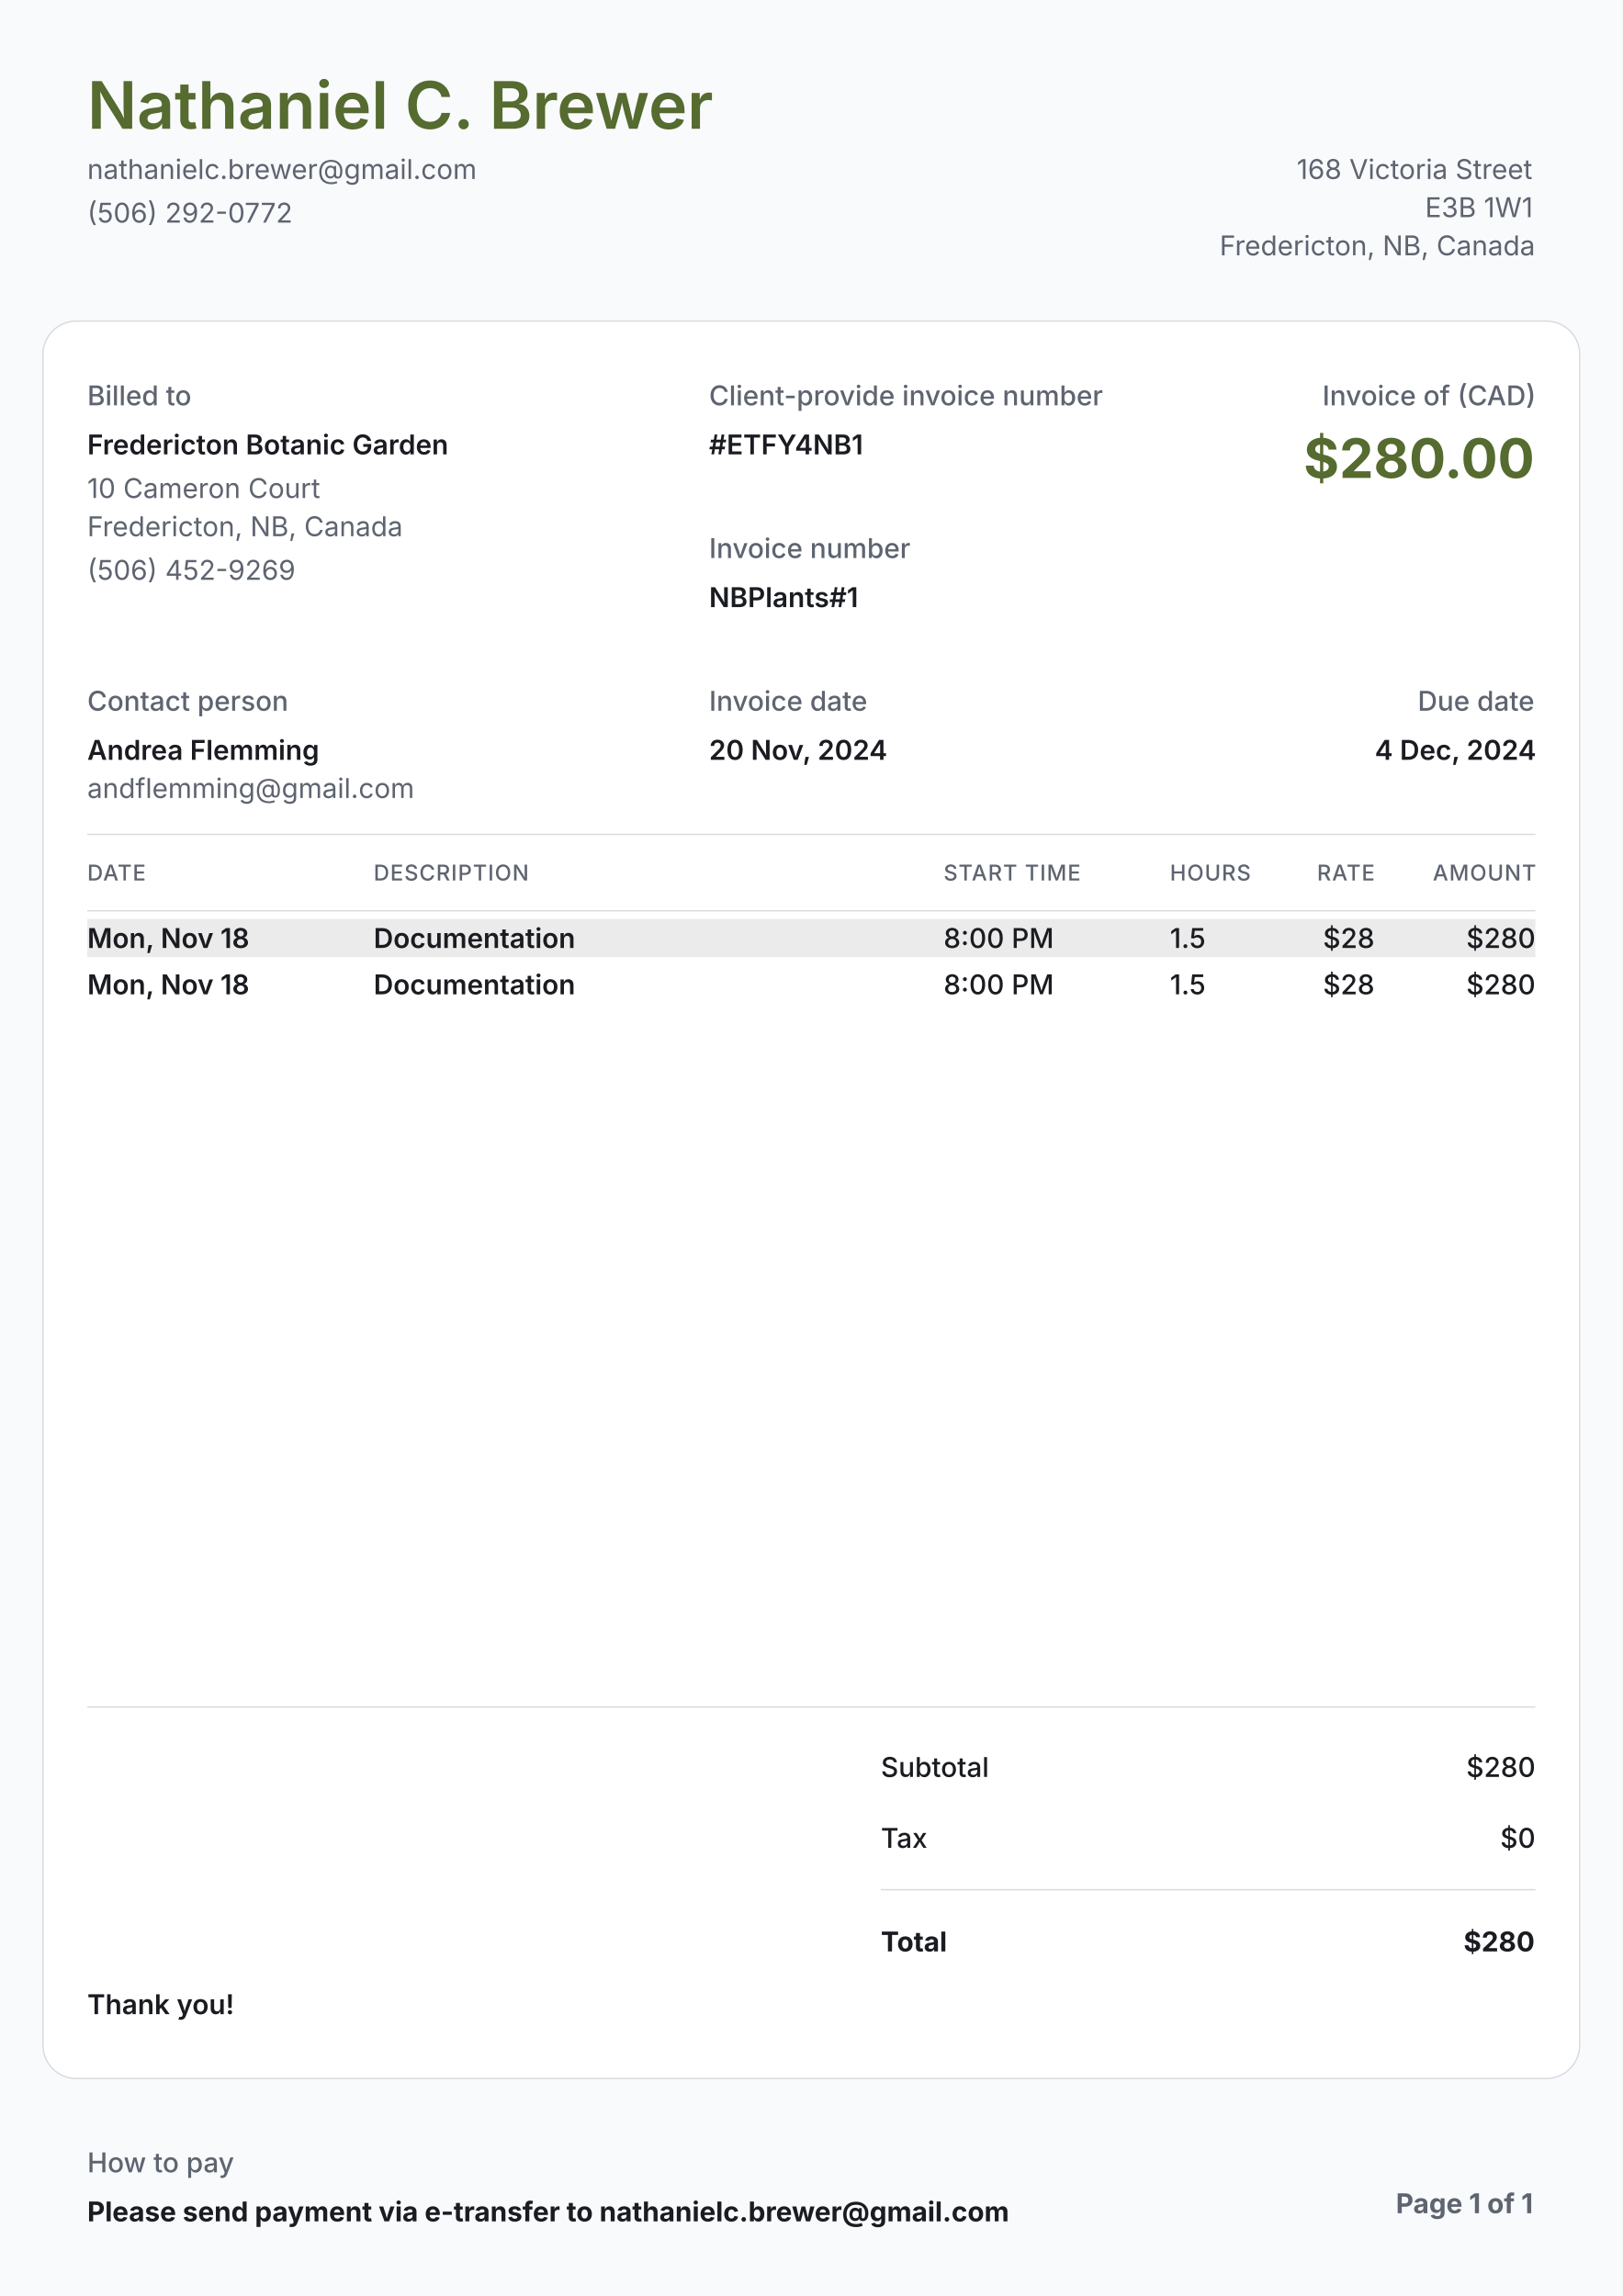
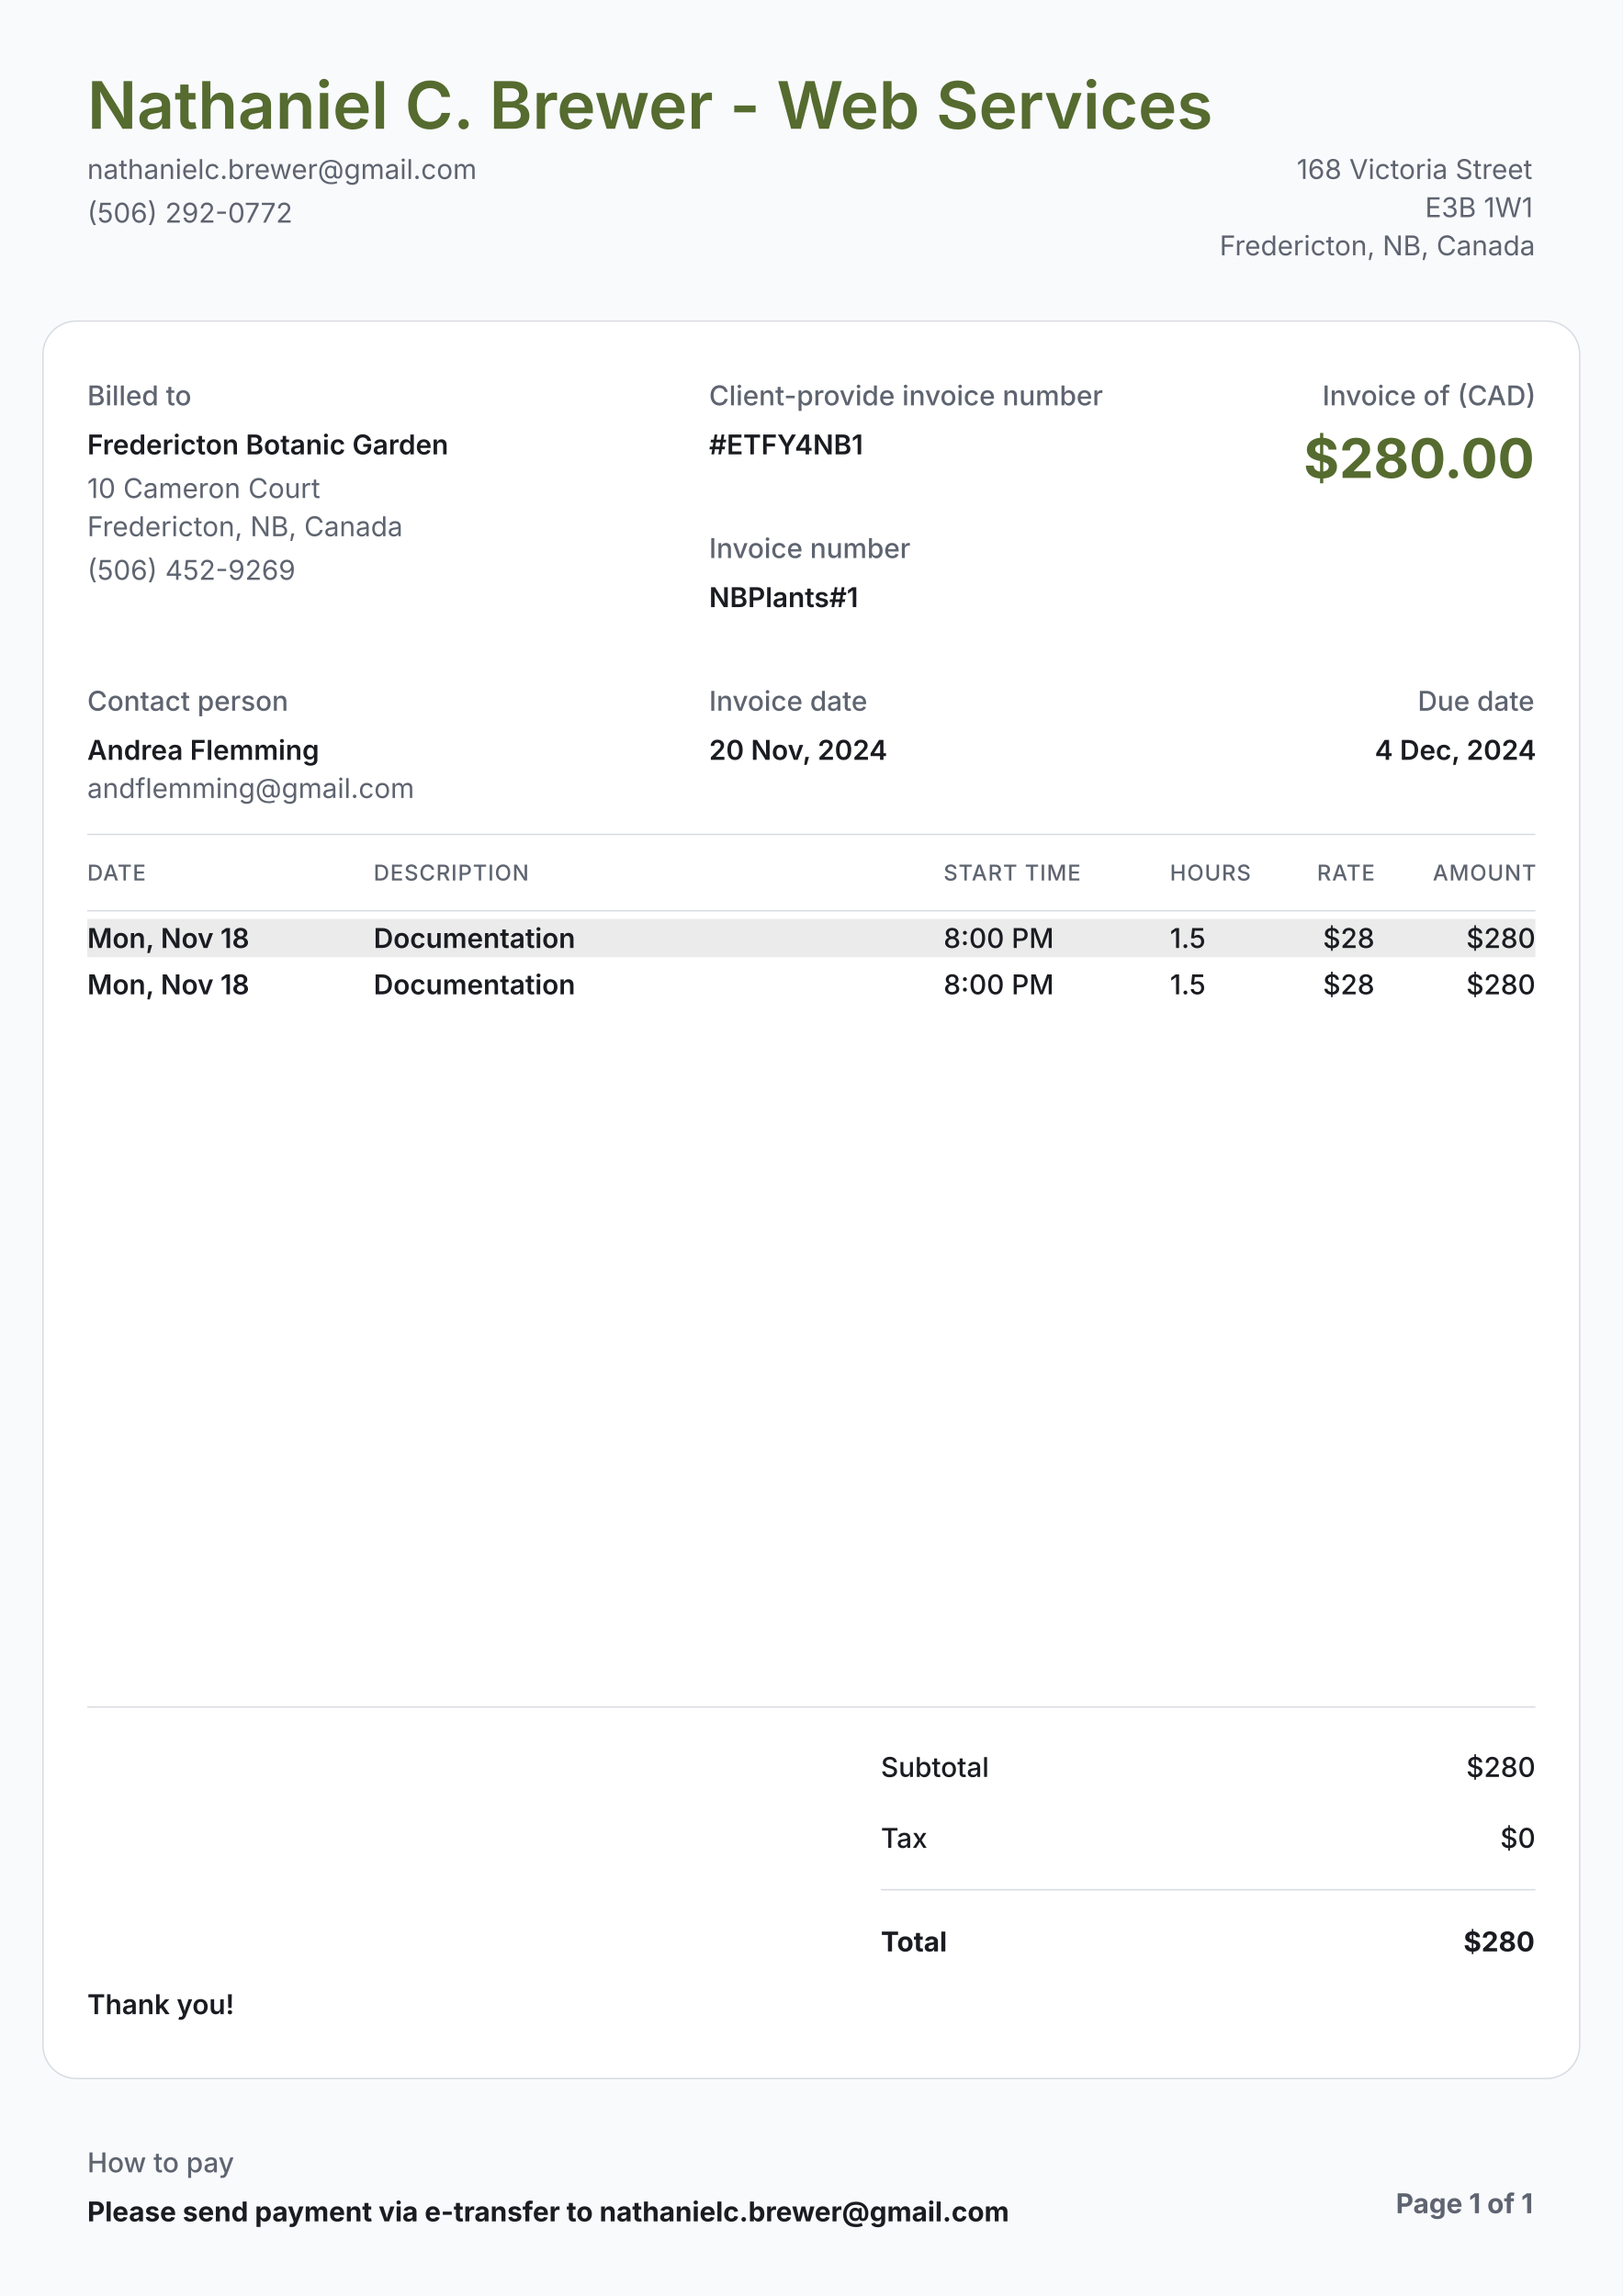
<svg xmlns="http://www.w3.org/2000/svg" width="595" height="842" viewBox="0 0 595 842" fill="none">
  <g id="pageWithTotals">
    <rect width="595" height="842" fill="#F9FAFC" />
    <text id="pageValue" fill="#5E6470" xml:space="preserve" style="white-space: pre" font-family="Inter" font-size="10" font-weight="bold" letter-spacing="0em">
      <tspan x="511.848" y="811.636">Page 1 of 1</tspan>
    </text>
    <text id="How to pay" fill="#5E6470" xml:space="preserve" style="white-space: pre" font-family="Inter" font-size="10" font-weight="500" letter-spacing="0em">
      <tspan x="32" y="796.636">How to pay</tspan>
    </text>
    <g id="mainContent">
      <rect x="15.75" y="117.75" width="563.5" height="644.5" rx="12.25" fill="white" />
      <rect x="15.75" y="117.75" width="563.5" height="644.5" rx="12.25" stroke="#D7DAE0" stroke-width="0.5" />
      <text id="Thank you!" fill="#1A1C21" xml:space="preserve" style="white-space: pre" font-family="Inter" font-size="10" font-weight="600" letter-spacing="0em">
        <tspan x="32" y="738.636">Thank you!</tspan>
      </text>
      <g id="invoiceOfContainer">
        <text id="Invoice of (CAD)" fill="#5E6470" xml:space="preserve" style="white-space: pre" font-family="Inter" font-size="10" font-weight="500" letter-spacing="0em">
          <tspan x="484.895" y="148.636">Invoice of (CAD)</tspan>
        </text>
        <text id="invoiceOfValue" fill="#556B2F" xml:space="preserve" style="white-space: pre" font-family="Inter" font-size="20" font-weight="bold" letter-spacing="0em">
          <tspan x="477.98" y="175.273">$280.00</tspan>
        </text>
      </g>
      <g id="clientInvoiceNumberContainer">
        <text id="Client-provide invoice number" fill="#5E6470" xml:space="preserve" style="white-space: pre" font-family="Inter" font-size="10" font-weight="500" letter-spacing="0em">
          <tspan x="260" y="148.636">Client-provide invoice number</tspan>
        </text>
        <text id="clientInvoiceNumberContainerValue" fill="#1A1C21" xml:space="preserve" style="white-space: pre" font-family="Inter" font-size="10" font-weight="600" letter-spacing="0em">
          <tspan x="260" y="166.636">#ETFY4NB1</tspan>
        </text>
      </g>
      <g id="invoiceNumberContainer">
        <text id="Invoice number" fill="#5E6470" xml:space="preserve" style="white-space: pre" font-family="Inter" font-size="10" font-weight="500" letter-spacing="0em">
          <tspan x="260" y="204.636">Invoice number</tspan>
        </text>
        <text id="invoiceNumberValue" fill="#1A1C21" xml:space="preserve" style="white-space: pre" font-family="Inter" font-size="10" font-weight="600" letter-spacing="0em">
          <tspan x="260" y="222.636">NBPlants#1</tspan>
        </text>
      </g>
      <g id="infoRow2">
        <g id="invoiceDateContainer">
          <text id="Invoice date" fill="#5E6470" xml:space="preserve" style="white-space: pre" font-family="Inter" font-size="10" font-weight="500" letter-spacing="0em">
            <tspan x="260" y="260.636">Invoice date</tspan>
          </text>
          <text id="invoiceDataValue" fill="#1A1C21" xml:space="preserve" style="white-space: pre" font-family="Inter" font-size="10" font-weight="600" letter-spacing="0em">
            <tspan x="260" y="278.636">20 Nov, 2024</tspan>
          </text>
        </g>
        <g id="contactPersonContainer">
          <text id="Contact person" fill="#5E6470" xml:space="preserve" style="white-space: pre" font-family="Inter" font-size="10" font-weight="500" letter-spacing="0em">
            <tspan x="32" y="260.636">Contact person</tspan>
          </text>
          <g id="contactPersonValue">
            <text fill="#1A1C21" xml:space="preserve" style="white-space: pre" font-family="Inter" font-size="10" font-weight="600" letter-spacing="0em">
              <tspan x="32" y="278.636">Andrea Flemming
</tspan>
            </text>
            <text fill="#5E6470" xml:space="preserve" style="white-space: pre" font-family="Inter" font-size="10" letter-spacing="0em">
              <tspan x="32" y="292.636">andflemming@gmail.com</tspan>
            </text>
          </g>
        </g>
        <g id="dueDateContainer">
          <text id="Due date" fill="#5E6470" xml:space="preserve" style="white-space: pre" font-family="Inter" font-size="10" font-weight="500" letter-spacing="0em">
            <tspan x="519.836" y="260.636">Due date</tspan>
          </text>
          <text id="dueDataValue" fill="#1A1C21" xml:space="preserve" style="white-space: pre" font-family="Inter" font-size="10" font-weight="600" letter-spacing="0em">
            <tspan x="504.113" y="278.636">4 Dec, 2024</tspan>
          </text>
        </g>
      </g>
      <g id="billedToContainer">
        <text id="Billed to" fill="#5E6470" xml:space="preserve" style="white-space: pre" font-family="Inter" font-size="10" font-weight="500" letter-spacing="0em">
          <tspan x="32" y="148.636">Billed to</tspan>
        </text>
        <g id="billedToValue">
          <text id="Fredericton Botanic Garden" fill="#1A1C21" xml:space="preserve" style="white-space: pre" font-family="Inter" font-size="10" font-weight="600" letter-spacing="0em">
            <tspan x="32" y="166.636">Fredericton Botanic Garden</tspan>
          </text>
          <text id="10 Cameron Court Fredericton, NB, Canada" fill="#5E6470" xml:space="preserve" style="white-space: pre" font-family="Inter" font-size="10" letter-spacing="0em">
            <tspan x="32" y="182.636">10 Cameron Court
</tspan>
            <tspan x="32" y="196.636">Fredericton, NB, Canada</tspan>
          </text>
          <text id="(506) 452-9269" fill="#5E6470" xml:space="preserve" style="white-space: pre" font-family="Inter" font-size="10" letter-spacing="0em">
            <tspan x="32" y="212.636">(506) 452-9269</tspan>
          </text>
        </g>
      </g>
      <g id="Headers">
        <text id="HOURS" fill="#5E6470" xml:space="preserve" style="white-space: pre" font-family="Inter" font-size="8" font-weight="500" letter-spacing="0.04em">
          <tspan x="429" y="322.909">HOURS</tspan>
        </text>
        <text id="Rate" fill="#5E6470" xml:space="preserve" style="white-space: pre" font-family="Inter" font-size="8" font-weight="500" letter-spacing="0.04em">
          <tspan x="482.938" y="322.909">RATE</tspan>
        </text>
        <text id="Amount" fill="#5E6470" xml:space="preserve" style="white-space: pre" font-family="Inter" font-size="8" font-weight="500" letter-spacing="0.04em">
          <tspan x="525.384" y="322.909">AMOUNT</tspan>
        </text>
        <text id="Date" fill="#5E6470" xml:space="preserve" style="white-space: pre" font-family="Inter" font-size="8" font-weight="500" letter-spacing="0.04em">
          <tspan x="32" y="322.909">DATE</tspan>
        </text>
        <text id="Description" fill="#5E6470" xml:space="preserve" style="white-space: pre" font-family="Inter" font-size="8" font-weight="500" letter-spacing="0.04em">
          <tspan x="137" y="322.909">DESCRIPTION</tspan>
        </text>
        <text id="Start Time" fill="#5E6470" xml:space="preserve" style="white-space: pre" font-family="Inter" font-size="8" font-weight="500" letter-spacing="0.04em">
          <tspan x="346" y="322.909">START TIME</tspan>
        </text>
        <path id="Vector 145" d="M32 334H563" stroke="#D7DAE0" stroke-width="0.5" />
        <path id="Vector 144" d="M32 306H563" stroke="#D7DAE0" stroke-width="0.5" />
      </g>
      <g id="Rows">
        <g id="rowContainer_light">
          <g id="row">
            <text id="dateValue" fill="#1A1C21" xml:space="preserve" style="white-space: pre" font-family="Inter" font-size="10" font-weight="600" letter-spacing="0em">
              <tspan x="32" y="364.636">Mon, Nov 18</tspan>
            </text>
            <text id="descriptionValue" fill="#1A1C21" xml:space="preserve" style="white-space: pre" font-family="Inter" font-size="10" font-weight="600" letter-spacing="0em">
              <tspan x="137" y="364.636">Documentation</tspan>
            </text>
            <text id="hoursValue" fill="#1A1C21" xml:space="preserve" style="white-space: pre" font-family="Inter" font-size="10" font-weight="500" letter-spacing="0em">
              <tspan x="429" y="364.636">1.5</tspan>
            </text>
            <text id="startTimeValue" fill="#1A1C21" xml:space="preserve" style="white-space: pre" font-family="Inter" font-size="10" font-weight="500" letter-spacing="0em">
              <tspan x="346" y="364.636">8:00 PM</tspan>
            </text>
            <text id="rateValue" fill="#1A1C21" xml:space="preserve" style="white-space: pre" font-family="Inter" font-size="10" font-weight="500" letter-spacing="0em">
              <tspan x="485.113" y="364.636">$28</tspan>
            </text>
            <text id="amountValue" fill="#1A1C21" xml:space="preserve" style="white-space: pre" font-family="Inter" font-size="10" font-weight="500" letter-spacing="0em">
              <tspan x="537.658" y="364.636">$280</tspan>
            </text>
          </g>
        </g>
        <g id="rowContainer__dark">
          <rect width="531" height="14" transform="translate(32 337)" fill="black" fill-opacity="0.08" />
          <g id="row_2">
            <text id="dateValue_2" fill="#1A1C21" xml:space="preserve" style="white-space: pre" font-family="Inter" font-size="10" font-weight="600" letter-spacing="0em">
              <tspan x="32" y="347.636">Mon, Nov 18</tspan>
            </text>
            <text id="descriptionValue_2" fill="#1A1C21" xml:space="preserve" style="white-space: pre" font-family="Inter" font-size="10" font-weight="600" letter-spacing="0em">
              <tspan x="137" y="347.636">Documentation</tspan>
            </text>
            <text id="hoursValue_2" fill="#1A1C21" xml:space="preserve" style="white-space: pre" font-family="Inter" font-size="10" font-weight="500" letter-spacing="0em">
              <tspan x="429" y="347.636">1.5</tspan>
            </text>
            <text id="startTimeValue_2" fill="#1A1C21" xml:space="preserve" style="white-space: pre" font-family="Inter" font-size="10" font-weight="500" letter-spacing="0em">
              <tspan x="346" y="347.636">8:00 PM</tspan>
            </text>
            <text id="rateValue_2" fill="#1A1C21" xml:space="preserve" style="white-space: pre" font-family="Inter" font-size="10" font-weight="500" letter-spacing="0em">
              <tspan x="485.113" y="347.636">$28</tspan>
            </text>
            <text id="amountValue_2" fill="#1A1C21" xml:space="preserve" style="white-space: pre" font-family="Inter" font-size="10" font-weight="500" letter-spacing="0em">
              <tspan x="537.658" y="347.636">$280</tspan>
            </text>
          </g>
        </g>
      </g>
      <g id="pageWithTotals_2">
        <path id="Vector 147" d="M323 693L563 693" stroke="#D7DAE0" stroke-width="0.5" />
        <text id="subtotalValue" fill="#1A1C21" xml:space="preserve" style="white-space: pre" font-family="Inter" font-size="10" font-weight="500" letter-spacing="0em">
          <tspan x="537.658" y="651.636">$280</tspan>
        </text>
        <text id="totalValue" fill="#1A1C21" xml:space="preserve" style="white-space: pre" font-family="Inter" font-size="10" font-weight="bold" letter-spacing="0em">
          <tspan x="536.652" y="715.636">$280</tspan>
        </text>
        <text id="taxValue" fill="#1A1C21" xml:space="preserve" style="white-space: pre" font-family="Inter" font-size="10" font-weight="500" letter-spacing="0em">
          <tspan x="550.109" y="677.636">$0</tspan>
        </text>
        <text id="Subtotal" fill="#1A1C21" xml:space="preserve" style="white-space: pre" font-family="Inter" font-size="10" font-weight="500" letter-spacing="0em">
          <tspan x="323" y="651.636">Subtotal</tspan>
        </text>
        <text id="Total" fill="#1A1C21" xml:space="preserve" style="white-space: pre" font-family="Inter" font-size="10" font-weight="bold" letter-spacing="0em">
          <tspan x="323" y="715.636">Total</tspan>
        </text>
        <text id="Tax" fill="#1A1C21" xml:space="preserve" style="white-space: pre" font-family="Inter" font-size="10" font-weight="500" letter-spacing="0em">
          <tspan x="323" y="677.636">Tax</tspan>
        </text>
        <path id="Vector 146" d="M32 626H563" stroke="#D7DAE0" stroke-width="0.5" />
      </g>
    </g>
    <g id="myAddressContainer">
      <text id="myAddressValue" fill="#5E6470" xml:space="preserve" style="white-space: pre" font-family="Inter" font-size="10" letter-spacing="0em">
        <tspan x="475.5" y="65.636">168 Victoria Street
</tspan>
        <tspan x="522.551" y="79.636">E3B 1W1
</tspan>
        <tspan x="447.209" y="93.636">Fredericton, NB, Canada</tspan>
      </text>
    </g>
    <text id="howToPayValue" fill="#1A1C21" xml:space="preserve" style="white-space: pre" font-family="Inter" font-size="10" font-weight="bold" letter-spacing="0em">
      <tspan x="32" y="814.636">Please send payment via e-transfer to nathanielc.brewer@gmail.com</tspan>
    </text>
    <g id="myNameAndContactInfoContaner">
      <text id="myNameValue" fill="#556B2F" xml:space="preserve" style="white-space: pre" font-family="Inter" font-size="24" font-weight="600" letter-spacing="0em">
-         <tspan x="32" y="47.227">Nathaniel C. Brewer</tspan>
+         <tspan x="32" y="47.227">Nathaniel C. Brewer - Web Services</tspan>
      </text>
      <text id="myEmailValue" fill="#5E6470" xml:space="preserve" style="white-space: pre" font-family="Inter" font-size="10" letter-spacing="0em">
        <tspan x="32" y="65.636">nathanielc.brewer@gmail.com</tspan>
      </text>
      <text id="myPhoneNumberValue" fill="#5E6470" xml:space="preserve" style="white-space: pre" font-family="Inter" font-size="10" letter-spacing="0em">
        <tspan x="32" y="81.636">(506) 292-0772</tspan>
      </text>
    </g>
  </g>
</svg>
